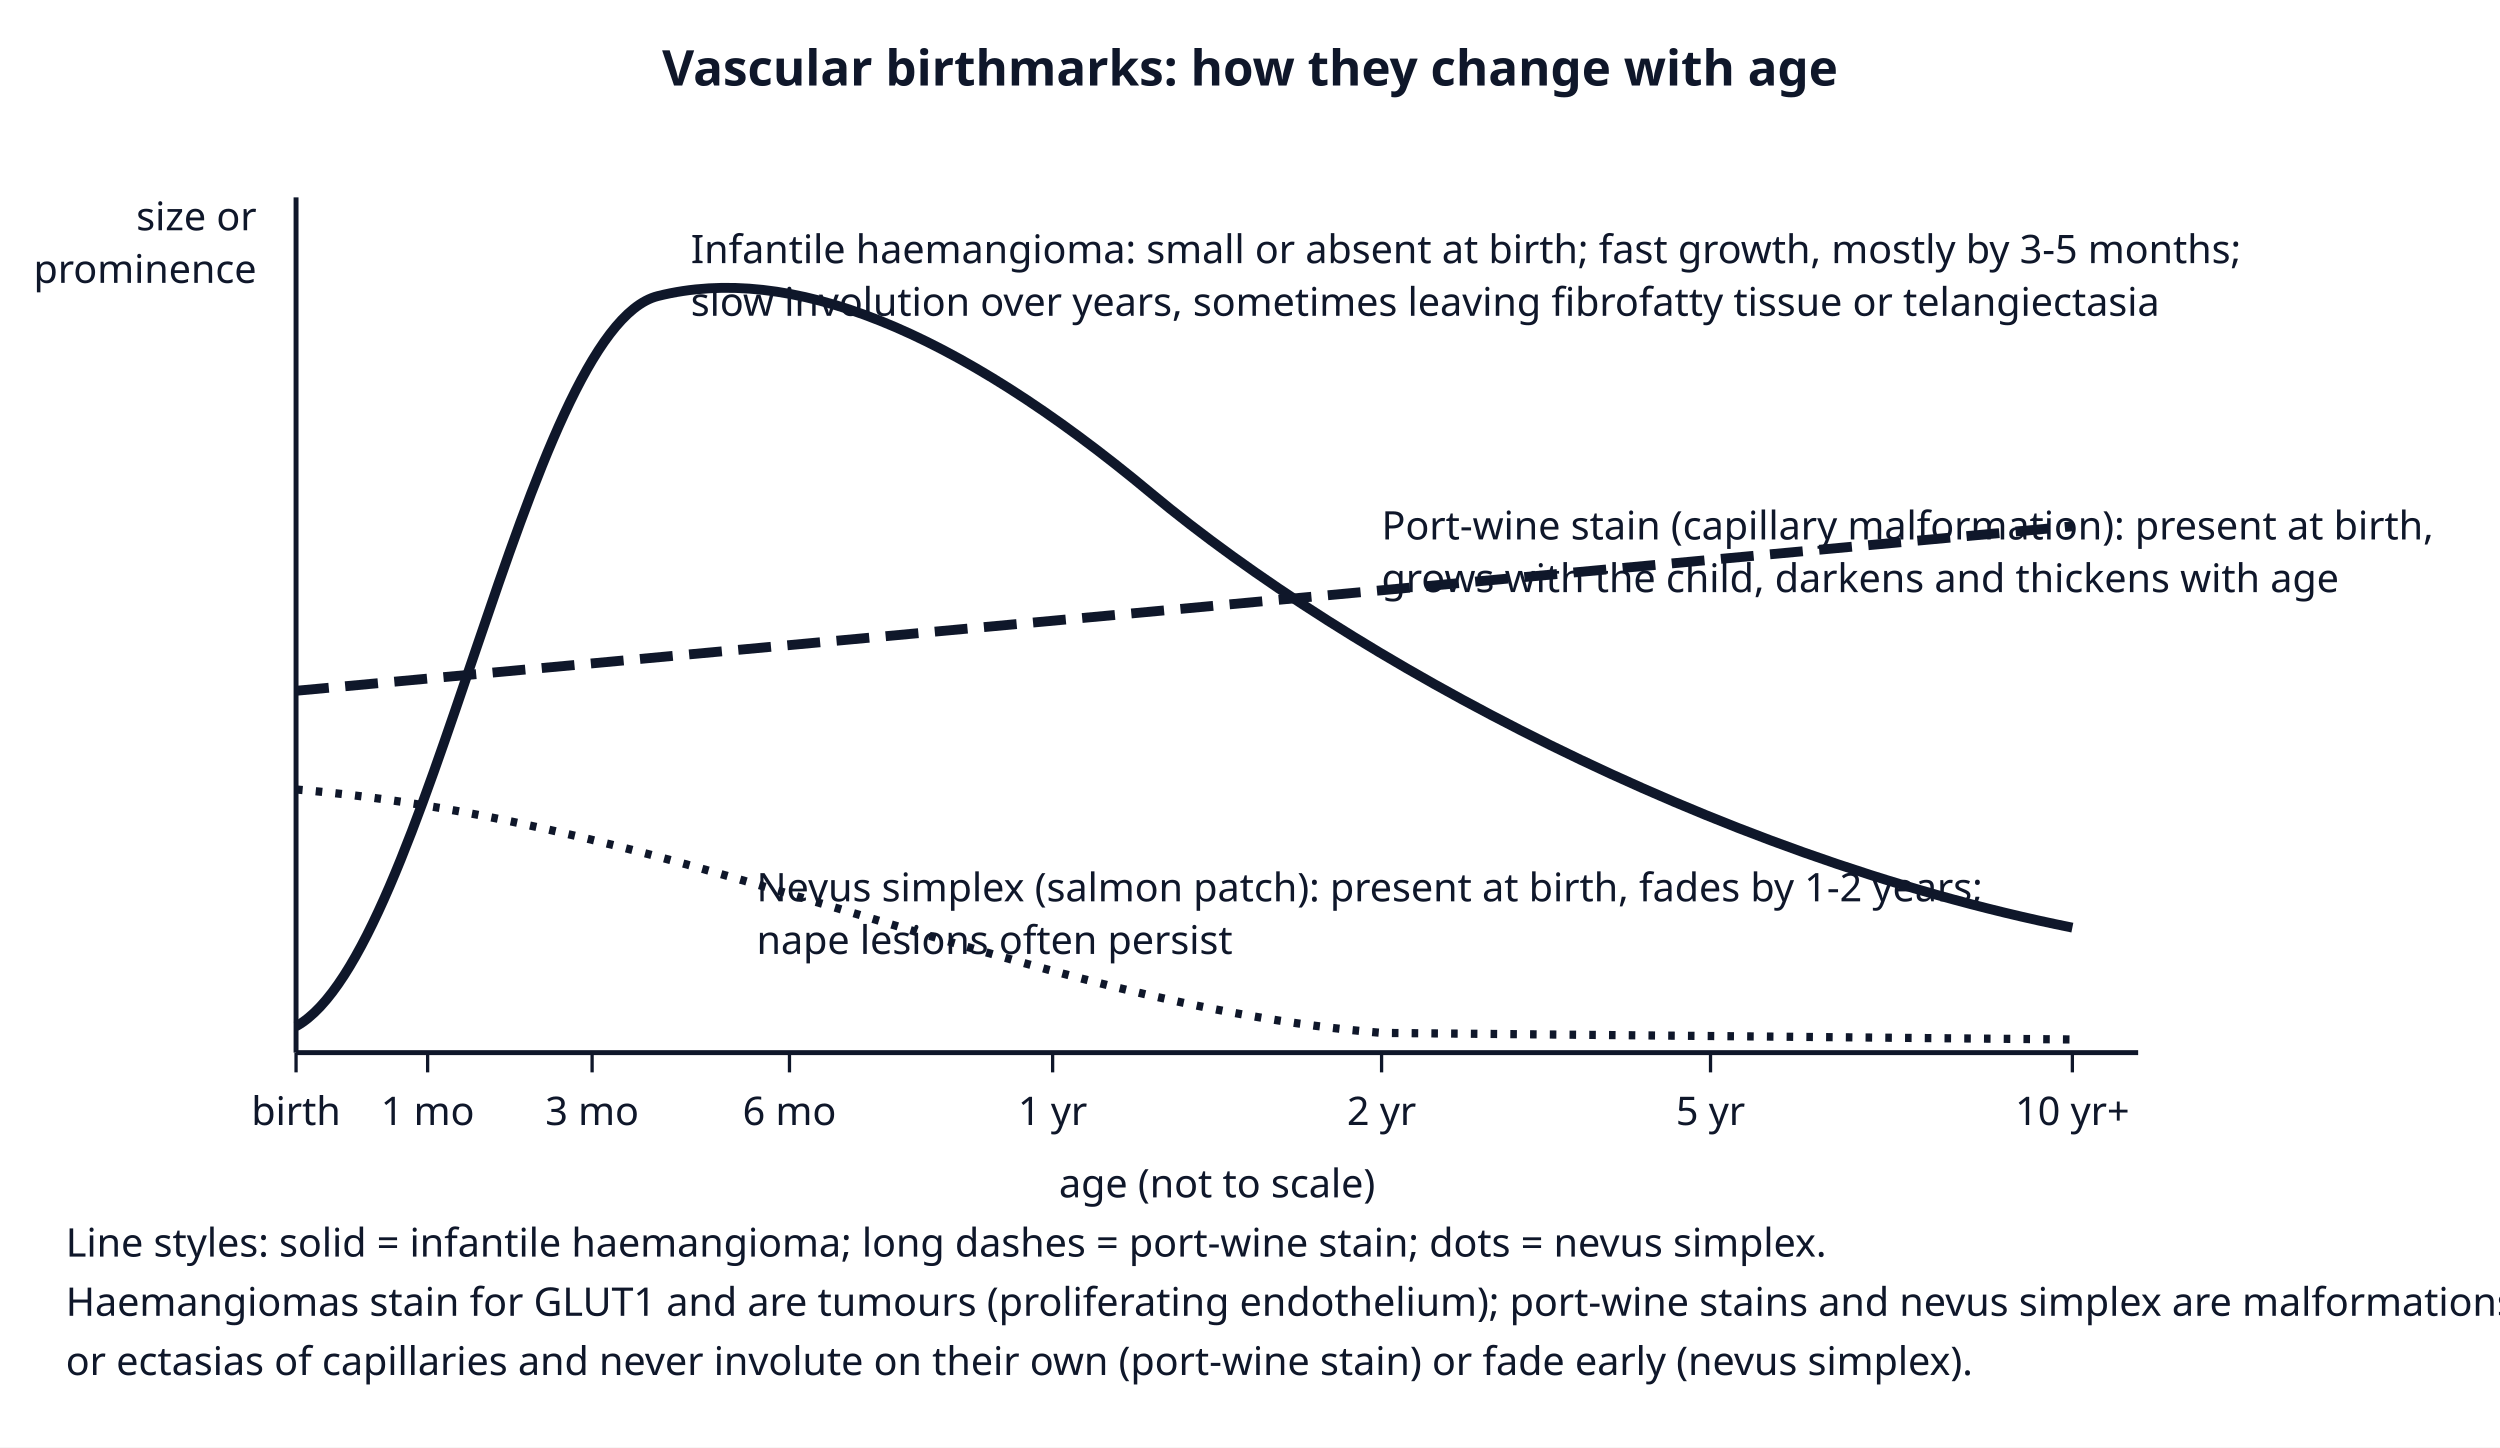
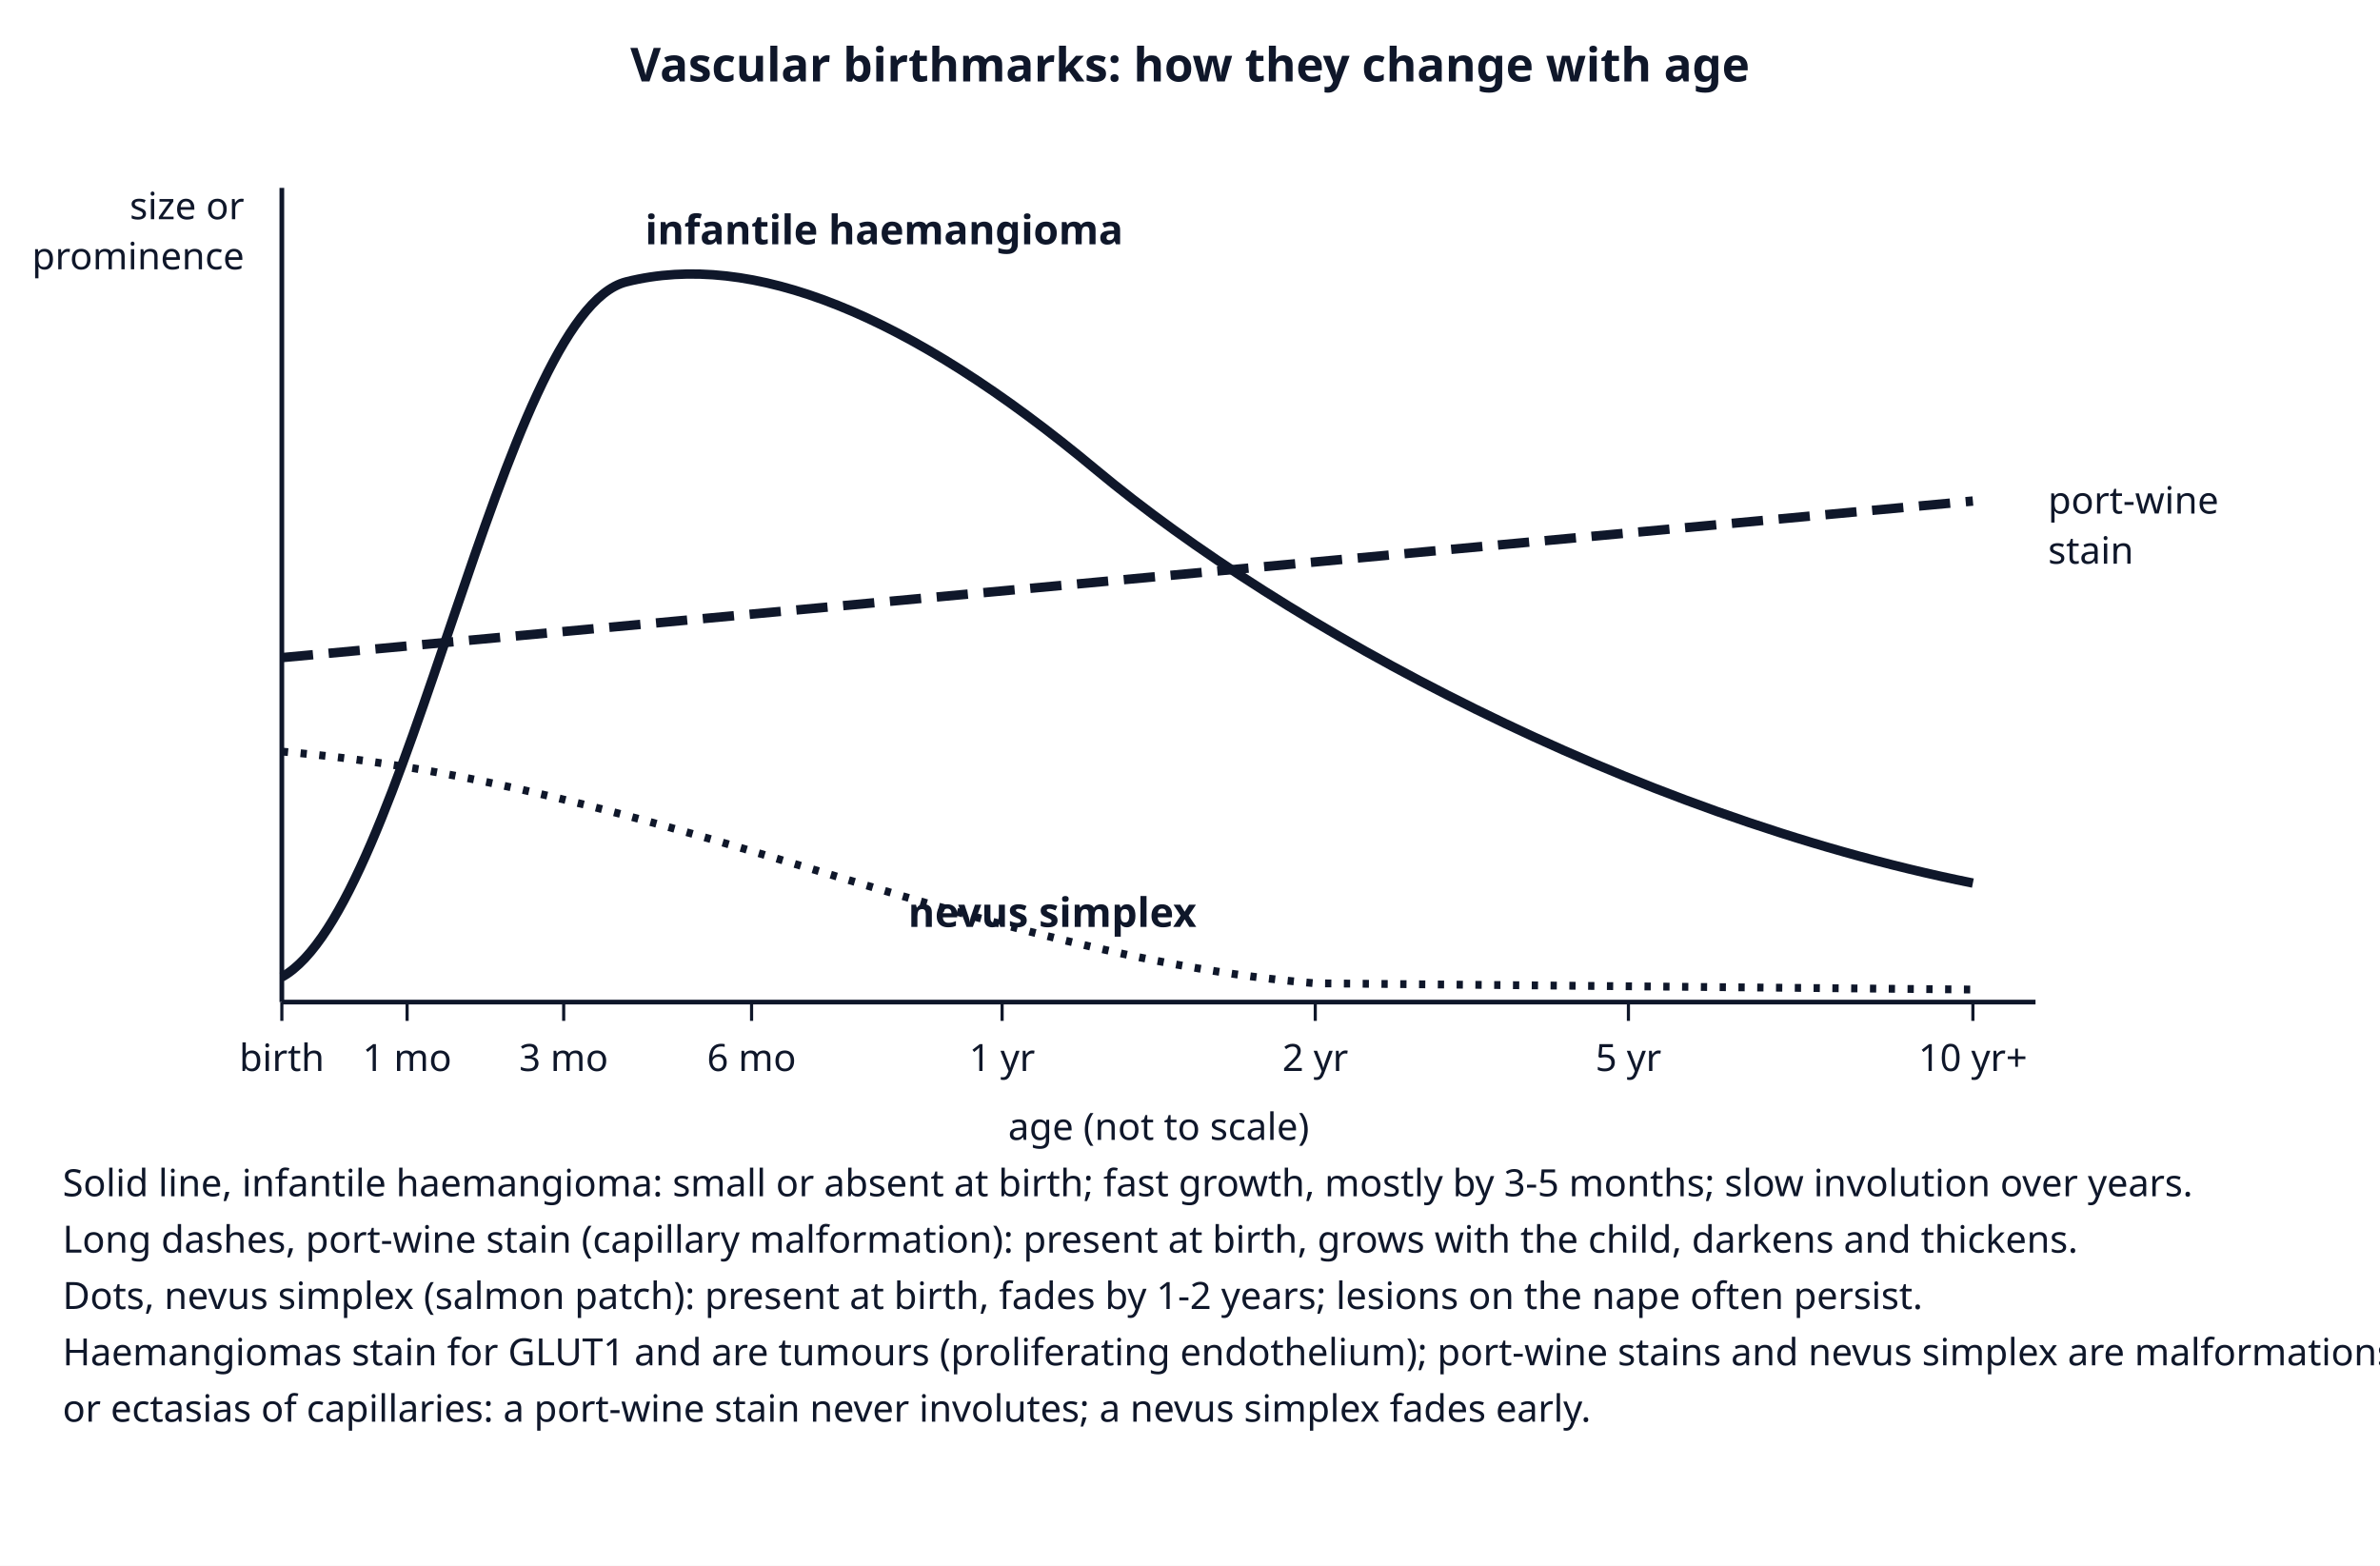
- <svg xmlns="http://www.w3.org/2000/svg" viewBox="0 0 760 440" width="760" height="440" role="img" aria-label="Line chart of lesion prominence against age from birth to over 10 years. Infantile haemangioma, a solid line, starts small, grows fast to a peak at about 3 to 5 months and then slowly involutes over years. Port-wine stain, a long-dashed line, is present at birth and slowly becomes more prominent. Nevus simplex, a dotted line, is present at birth and fades by 1 to 2 years.">
+ <svg xmlns="http://www.w3.org/2000/svg" viewBox="0 0 760 500" width="760" height="500" role="img" aria-label="Line chart of lesion prominence against age from birth to over 10 years. Infantile haemangioma, a solid line, starts small, grows fast to a peak at about 3 to 5 months and then slowly involutes over years. Port-wine stain, a long-dashed line, is present at birth and slowly becomes more prominent. Nevus simplex, a dotted line, is present at birth and fades by 1 to 2 years.">
  <defs>
    <marker id="arr" viewBox="0 0 10 10" refX="9" refY="5" markerWidth="8" markerHeight="8" orient="auto-start-reverse">
      <path d="M0,0 L10,5 L0,10 z" fill="#0f172a" />
    </marker>
  </defs>
-   <rect x="0" y="0" width="760" height="440" fill="#ffffff" />
+   <rect x="0" y="0" width="760" height="500" fill="#ffffff" />
  <text x="380" y="26" font-family="sans-serif" font-size="15" text-anchor="middle" font-weight="bold" fill="#0f172a">Vascular birthmarks: how they change with age</text>
  <line x1="90" y1="320" x2="650" y2="320" stroke="#0f172a" stroke-width="1.5" />
  <line x1="90" y1="60" x2="90" y2="320" stroke="#0f172a" stroke-width="1.5" />
  <line x1="90" y1="320" x2="90" y2="326" stroke="#0f172a" stroke-width="1" />
  <text x="90" y="342" font-family="sans-serif" font-size="12" text-anchor="middle" font-weight="normal" fill="#0f172a">birth</text>
  <line x1="130" y1="320" x2="130" y2="326" stroke="#0f172a" stroke-width="1" />
  <text x="130" y="342" font-family="sans-serif" font-size="12" text-anchor="middle" font-weight="normal" fill="#0f172a">1 mo</text>
  <line x1="180" y1="320" x2="180" y2="326" stroke="#0f172a" stroke-width="1" />
  <text x="180" y="342" font-family="sans-serif" font-size="12" text-anchor="middle" font-weight="normal" fill="#0f172a">3 mo</text>
  <line x1="240" y1="320" x2="240" y2="326" stroke="#0f172a" stroke-width="1" />
  <text x="240" y="342" font-family="sans-serif" font-size="12" text-anchor="middle" font-weight="normal" fill="#0f172a">6 mo</text>
  <line x1="320" y1="320" x2="320" y2="326" stroke="#0f172a" stroke-width="1" />
  <text x="320" y="342" font-family="sans-serif" font-size="12" text-anchor="middle" font-weight="normal" fill="#0f172a">1 yr</text>
  <line x1="420" y1="320" x2="420" y2="326" stroke="#0f172a" stroke-width="1" />
  <text x="420" y="342" font-family="sans-serif" font-size="12" text-anchor="middle" font-weight="normal" fill="#0f172a">2 yr</text>
  <line x1="520" y1="320" x2="520" y2="326" stroke="#0f172a" stroke-width="1" />
  <text x="520" y="342" font-family="sans-serif" font-size="12" text-anchor="middle" font-weight="normal" fill="#0f172a">5 yr</text>
  <line x1="630" y1="320" x2="630" y2="326" stroke="#0f172a" stroke-width="1" />
  <text x="630" y="342" font-family="sans-serif" font-size="12" text-anchor="middle" font-weight="normal" fill="#0f172a">10 yr+</text>
  <text x="370.0" y="364" font-family="sans-serif" font-size="12" text-anchor="middle" font-weight="normal" fill="#0f172a">age (not to scale)</text>
  <text x="78" y="70" font-family="sans-serif" font-size="12" text-anchor="end" font-weight="normal" fill="#0f172a">size or</text>
  <text x="78" y="86" font-family="sans-serif" font-size="12" text-anchor="end" font-weight="normal" fill="#0f172a">prominence</text>
  <path d="M90 312 C130 290 160 100 200 90 S290 100 350 150 S520 260 630 282" fill="none" stroke="#0f172a" stroke-width="3" />
-   <text x="210" y="80" font-family="sans-serif" font-size="12" text-anchor="start" font-weight="normal" fill="#0f172a">Infantile haemangioma: small or absent at birth; fast growth, mostly by 3-5 months;</text>
-   <text x="210" y="96" font-family="sans-serif" font-size="12" text-anchor="start" font-weight="normal" fill="#0f172a">slow involution over years, sometimes leaving fibrofatty tissue or telangiectasia</text>
  <path d="M90 210 L630 160" fill="none" stroke="#0f172a" stroke-width="3" stroke-dasharray="10 5" />
-   <text x="420" y="164" font-family="sans-serif" font-size="12" text-anchor="start" font-weight="normal" fill="#0f172a">Port-wine stain (capillary malformation): present at birth,</text>
-   <text x="420" y="180" font-family="sans-serif" font-size="12" text-anchor="start" font-weight="normal" fill="#0f172a">grows with the child, darkens and thickens with age</text>
  <path d="M90 240 C210 250 310 305 420 314 L630 316" fill="none" stroke="#0f172a" stroke-width="2.5" stroke-dasharray="2 4" />
-   <text x="230" y="274" font-family="sans-serif" font-size="12" text-anchor="start" font-weight="normal" fill="#0f172a">Nevus simplex (salmon patch): present at birth, fades by 1-2 years;</text>
-   <text x="230" y="290" font-family="sans-serif" font-size="12" text-anchor="start" font-weight="normal" fill="#0f172a">nape lesions often persist</text>
-   <text x="20" y="382" font-family="sans-serif" font-size="12" text-anchor="start" font-weight="normal" fill="#0f172a">Line styles: solid = infantile haemangioma; long dashes = port-wine stain; dots = nevus simplex.</text>
-   <text x="20" y="400" font-family="sans-serif" font-size="12" text-anchor="start" font-weight="normal" fill="#0f172a">Haemangiomas stain for GLUT1 and are tumours (proliferating endothelium); port-wine stains and nevus simplex are malformations</text>
-   <text x="20" y="418" font-family="sans-serif" font-size="12" text-anchor="start" font-weight="normal" fill="#0f172a">or ectasias of capillaries and never involute on their own (port-wine stain) or fade early (nevus simplex).</text>
+   <text x="206" y="78" font-family="sans-serif" font-size="13" text-anchor="start" font-weight="bold" fill="#0f172a">infantile haemangioma</text>
+   <text x="654" y="164" font-family="sans-serif" font-size="12" text-anchor="start" font-weight="normal" fill="#0f172a">port-wine</text>
+   <text x="654" y="180" font-family="sans-serif" font-size="12" text-anchor="start" font-weight="normal" fill="#0f172a">stain</text>
+   <text x="290" y="296" font-family="sans-serif" font-size="13" text-anchor="start" font-weight="bold" fill="#0f172a">nevus simplex</text>
+   <text x="20" y="382" font-family="sans-serif" font-size="12" text-anchor="start" font-weight="normal" fill="#0f172a">Solid line, infantile haemangioma: small or absent at birth; fast growth, mostly by 3-5 months; slow involution over years.</text>
+   <text x="20" y="400" font-family="sans-serif" font-size="12" text-anchor="start" font-weight="normal" fill="#0f172a">Long dashes, port-wine stain (capillary malformation): present at birth, grows with the child, darkens and thickens.</text>
+   <text x="20" y="418" font-family="sans-serif" font-size="12" text-anchor="start" font-weight="normal" fill="#0f172a">Dots, nevus simplex (salmon patch): present at birth, fades by 1-2 years; lesions on the nape often persist.</text>
+   <text x="20" y="436" font-family="sans-serif" font-size="12" text-anchor="start" font-weight="normal" fill="#0f172a">Haemangiomas stain for GLUT1 and are tumours (proliferating endothelium); port-wine stains and nevus simplex are malformations</text>
+   <text x="20" y="454" font-family="sans-serif" font-size="12" text-anchor="start" font-weight="normal" fill="#0f172a">or ectasias of capillaries: a port-wine stain never involutes; a nevus simplex fades early.</text>
</svg>
